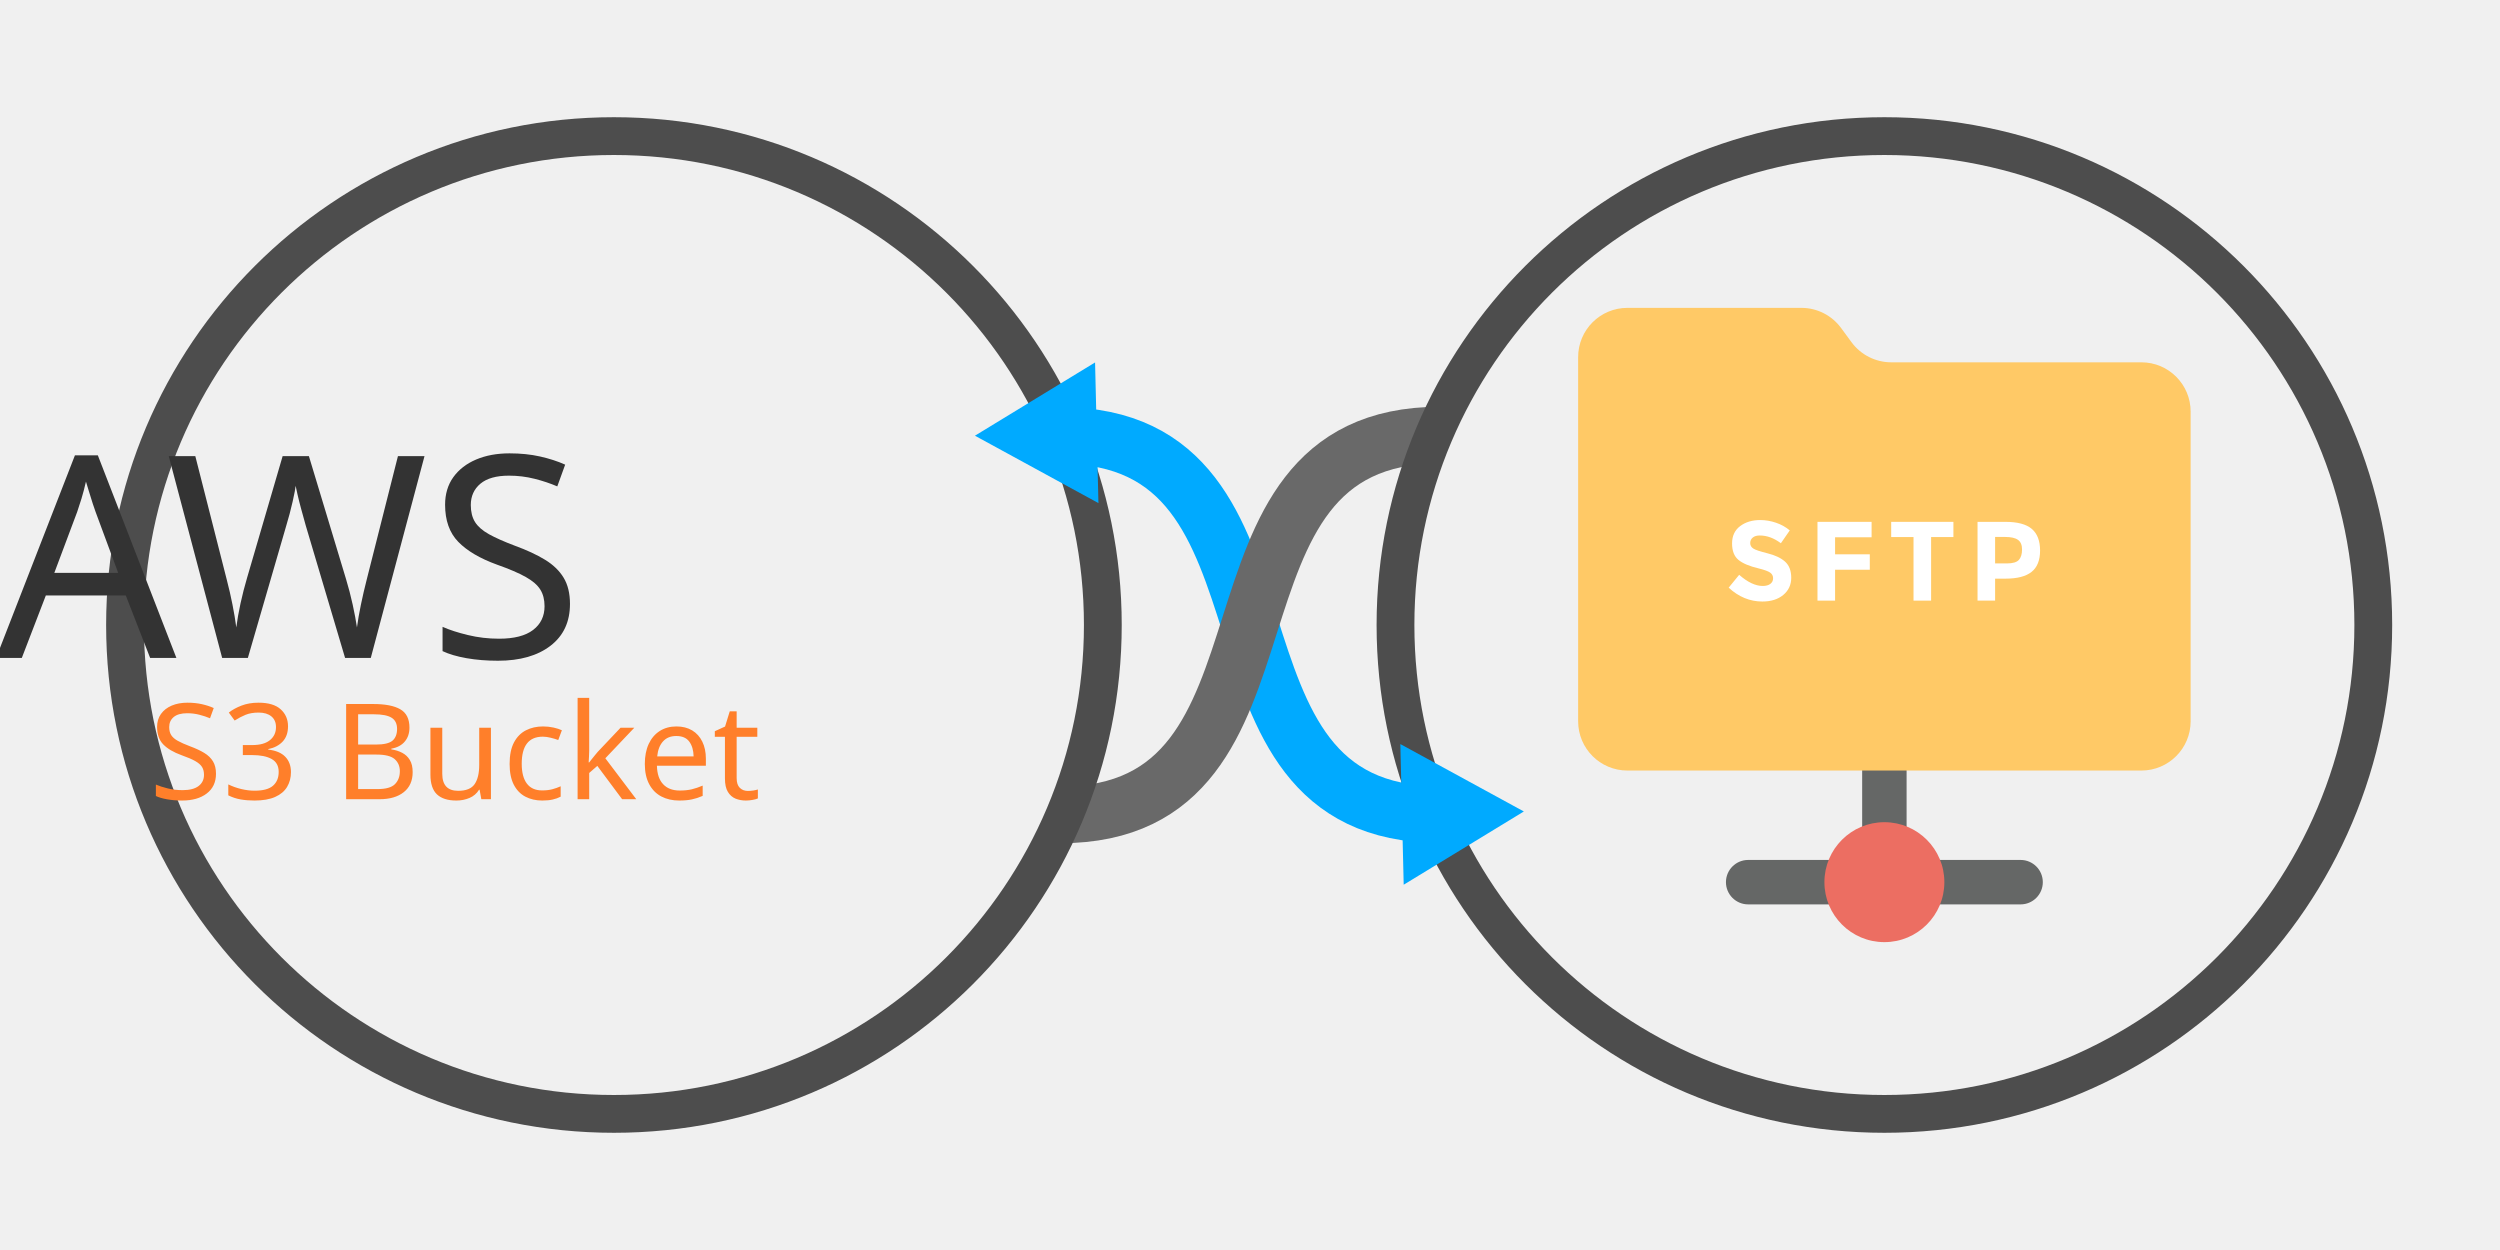
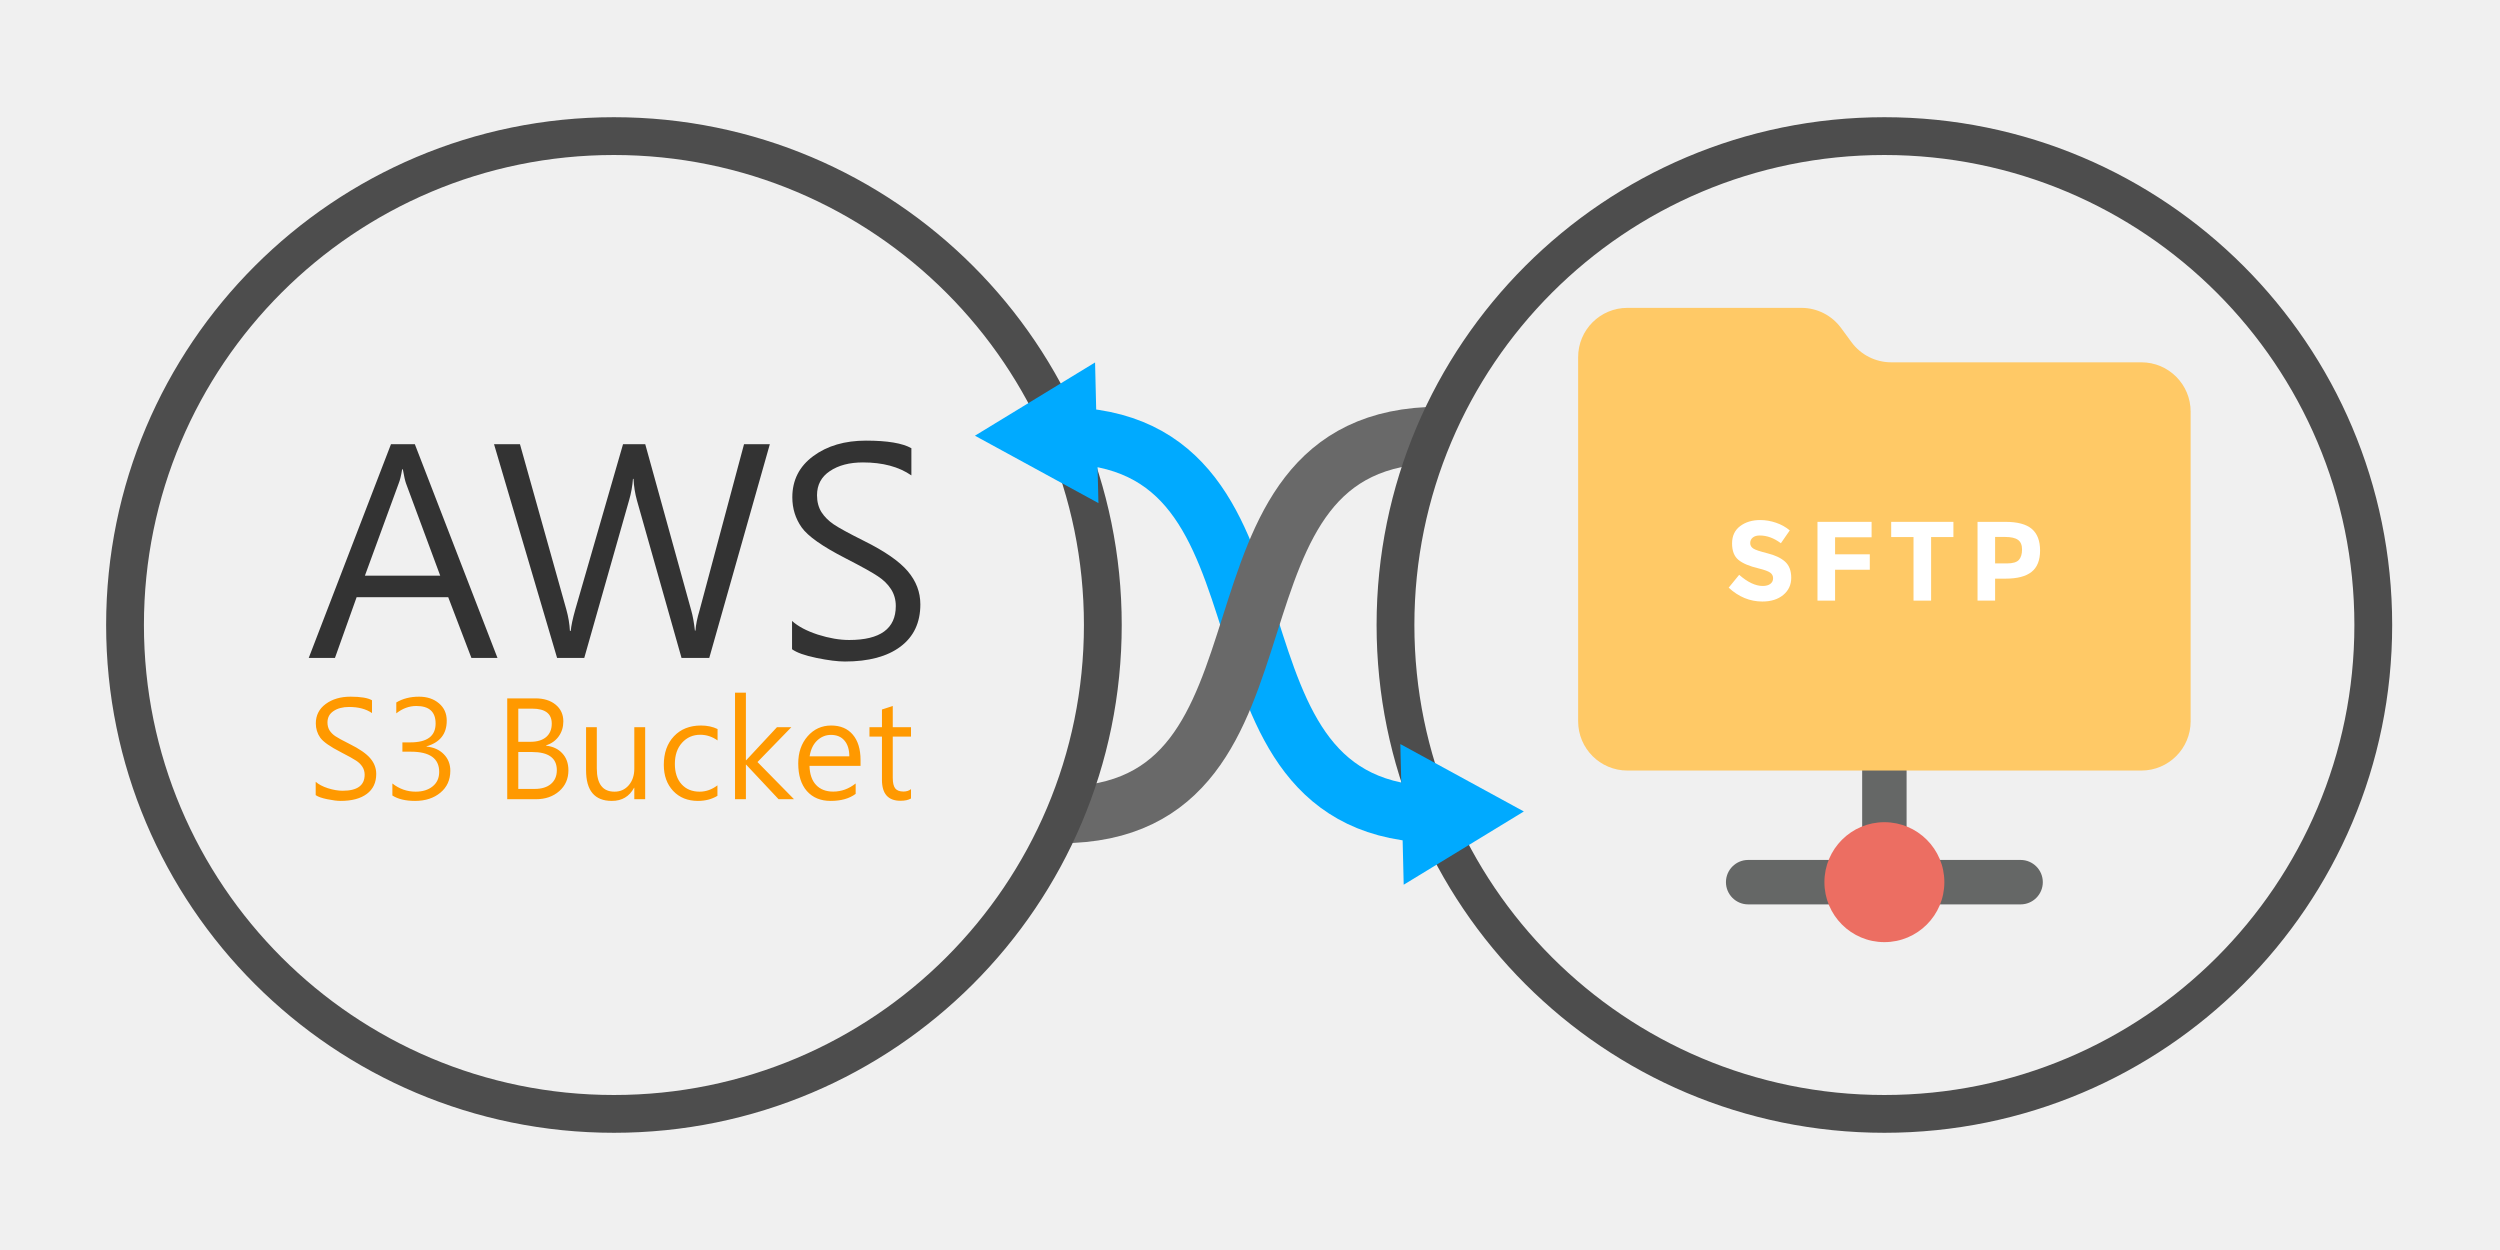
<svg xmlns="http://www.w3.org/2000/svg" version="1.1" id="svg1" width="1000" height="500" viewBox="0 0 1000 500">
  <defs id="defs1" />
  <g id="g1">
    <path id="path3" d="m 318.137,130.637 c 77.636,0 36.09,113.726 113.726,113.726" style="fill:none;stroke:#00aaff;stroke-width:17.008;stroke-linecap:butt;stroke-linejoin:miter;stroke-miterlimit:4;stroke-dasharray:none;stroke-opacity:1" transform="scale(1.333333)" />
    <path id="path4" d="m 318.031,244.469 c 77.637,0 36.09,-113.938 113.938,-113.938" style="fill:none;stroke:#696969;stroke-width:17.008;stroke-linecap:butt;stroke-linejoin:miter;stroke-miterlimit:4;stroke-dasharray:none;stroke-opacity:1" transform="scale(1.333333)" />
    <path id="path5" d="m 330.848,187.5 c 0,81.004 -65.668,146.668 -146.672,146.668 -81,0 -146.668,-65.664 -146.668,-146.668 0,-81.004 65.668,-146.668 146.668,-146.668 81.004,0 146.672,65.664 146.672,146.668 z" style="fill:none;stroke:#4d4d4d;stroke-width:11.339;stroke-linecap:butt;stroke-linejoin:miter;stroke-miterlimit:4;stroke-dasharray:none;stroke-opacity:1" transform="scale(1.333333)" />
    <path id="path6" d="m 711.984,187.5 c 0,81.004 -65.664,146.668 -146.668,146.668 -81.004,0 -146.671,-65.664 -146.671,-146.668 0,-81.004 65.667,-146.668 146.671,-146.668 81.004,0 146.668,65.664 146.668,146.668 z" style="fill:none;stroke:#4d4d4d;stroke-width:11.339;stroke-linecap:butt;stroke-linejoin:miter;stroke-miterlimit:4;stroke-dasharray:none;stroke-opacity:1" transform="scale(1.333333)" />
    <path id="path7" d="m 606.18,271.316 h -81.727 c -3.683,0 -6.668,-2.984 -6.668,-6.668 0,-3.679 2.985,-6.664 6.668,-6.664 h 81.727 c 3.679,0 6.664,2.985 6.664,6.664 0,3.684 -2.985,6.668 -6.664,6.668 z" style="fill:#656766;fill-opacity:1;fill-rule:nonzero;stroke:none" transform="scale(1.333333)" />
    <path id="path8" d="m 571.98,263.934 v -40.149 c 0,-3.68 -2.984,-6.664 -6.664,-6.664 -3.683,0 -6.668,2.984 -6.668,6.664 v 40.149 z" style="fill:#656766;fill-opacity:1;fill-rule:nonzero;stroke:none" transform="scale(1.333333)" />
    <path id="path9" d="m 657.191,216.383 v -92.906 c 0,-8.165 -6.621,-14.782 -14.781,-14.782 h -75.039 c -4.703,0 -9.129,-2.242 -11.914,-6.031 l -3.141,-4.277 c -2.785,-3.789 -7.207,-6.028 -11.91,-6.028 h -52.183 c -8.164,0 -14.782,6.618 -14.782,14.782 v 109.242 c 0,8.164 6.618,14.781 14.782,14.781 H 642.41 c 8.16,0 14.781,-6.617 14.781,-14.781 z" style="fill:#ffc966;fill-opacity:1;fill-rule:nonzero;stroke:none" transform="scale(1.333333)" />
    <path id="path10" d="m 525.824,161.27 c -0.508,0.418 -0.762,0.968 -0.762,1.656 0,0.687 0.313,1.234 0.93,1.636 0.621,0.411 2.051,0.887 4.293,1.442 2.246,0.555 3.988,1.379 5.223,2.48 1.242,1.11 1.863,2.719 1.863,4.84 0,2.117 -0.797,3.836 -2.387,5.156 -1.586,1.317 -3.675,1.977 -6.269,1.977 -3.742,0 -7.113,-1.387 -10.11,-4.156 l 3.145,-3.856 c 2.547,2.231 4.902,3.344 7.066,3.344 0.969,0 1.727,-0.207 2.282,-0.621 0.554,-0.422 0.832,-0.984 0.832,-1.695 0,-0.707 -0.297,-1.27 -0.879,-1.688 -0.59,-0.418 -1.75,-0.84 -3.485,-1.269 -2.754,-0.653 -4.765,-1.504 -6.035,-2.555 -1.273,-1.047 -1.91,-2.691 -1.91,-4.934 0,-2.242 0.805,-3.972 2.414,-5.187 1.613,-1.219 3.625,-1.828 6.039,-1.828 1.578,0 3.156,0.273 4.731,0.808 1.578,0.543 2.953,1.309 4.125,2.301 l -2.668,3.856 c -2.055,-1.555 -4.172,-2.332 -6.36,-2.332 -0.879,0 -1.57,0.207 -2.078,0.625 z" style="fill:#ffffff;fill-opacity:1;fill-rule:nonzero;stroke:none" transform="scale(1.333333)" />
    <path id="path11" d="m 561.477,156.555 v 4.629 h -10.954 v 5.109 h 10.415 v 4.629 h -10.415 v 9.266 h -5.277 v -23.633 z" style="fill:#ffffff;fill-opacity:1;fill-rule:nonzero;stroke:none" transform="scale(1.333333)" />
    <path id="path12" d="m 579.332,161.117 v 19.071 h -5.277 v -19.071 h -6.696 v -4.562 h 18.664 v 4.562 z" style="fill:#ffffff;fill-opacity:1;fill-rule:nonzero;stroke:none" transform="scale(1.333333)" />
    <path id="path13" d="m 609.535,158.664 c 1.656,1.41 2.488,3.574 2.488,6.496 0,2.918 -0.851,5.055 -2.554,6.406 -1.699,1.352 -4.297,2.028 -7.789,2.028 h -3.149 v 6.594 h -5.269 v -23.633 h 8.347 c 3.629,0 6.27,0.703 7.926,2.109 z m -3.867,9.297 c 0.629,-0.707 0.945,-1.742 0.945,-3.109 0,-1.36 -0.41,-2.332 -1.234,-2.907 -0.82,-0.574 -2.102,-0.859 -3.84,-0.859 h -3.008 v 7.941 h 3.551 c 1.758,0 2.953,-0.355 3.586,-1.066 z" style="fill:#ffffff;fill-opacity:1;fill-rule:nonzero;stroke:none" transform="scale(1.333333)" />
    <path id="path14" d="m 583.309,264.648 c 0,9.938 -8.059,17.993 -17.993,17.993 -9.937,0 -17.992,-8.055 -17.992,-17.993 0,-9.937 8.055,-17.992 17.992,-17.992 9.934,0 17.993,8.055 17.993,17.992 z" style="fill:#ec6e62;fill-opacity:1;fill-rule:nonzero;stroke:none" transform="scale(1.333333)" />
    <path id="path15" d="m 457.152,243.441 -36.043,21.977 -1.007,-42.199 z" style="fill:#00aaff;fill-opacity:1;fill-rule:evenodd;stroke:none" transform="scale(1.333333)" />
    <path id="path16" d="m 292.48,130.711 36.04,-21.977 1.011,42.2 z" style="fill:#00aaff;fill-opacity:1;fill-rule:evenodd;stroke:none" transform="scale(1.333333)" />
    <g id="g17" transform="translate(4.493883,22.63757)">
-       <text xml:space="preserve" style="font-style:normal;font-variant:normal;font-weight:normal;font-stretch:normal;font-size:113.023px;font-family:'Segoe MDL2 Assets';-inkscape-font-specification:'Segoe MDL2 Assets';text-align:center;text-anchor:middle;fill:#333333;fill-rule:evenodd;stroke:#4d4d4d;stroke-width:0" x="243.615" y="240.532" id="text16">
-         <tspan id="tspan16" x="243.615" y="240.532" style="font-style:normal;font-variant:normal;font-weight:normal;font-stretch:normal;font-family:'Microsoft JhengHei UI';-inkscape-font-specification:'Microsoft JhengHei UI';fill:#333333;stroke-width:0">AWS</tspan>
-         <tspan x="243.615" y="394.228" id="tspan17" style="fill:#333333;stroke-width:0" />
-       </text>
-       <text xml:space="preserve" style="font-style:normal;font-variant:normal;font-weight:normal;font-stretch:normal;font-size:53.333px;font-family:'Segoe MDL2 Assets';-inkscape-font-specification:'Segoe MDL2 Assets';text-align:center;text-anchor:middle;fill:#333333;fill-rule:evenodd;stroke:#4d4d4d;stroke-width:0" x="239.879" y="297.049" id="text16-5">
-         <tspan id="tspan16-6" x="239.879" y="297.049" style="font-style:normal;font-variant:normal;font-weight:normal;font-stretch:normal;font-size:53.333px;font-family:'Microsoft JhengHei UI';-inkscape-font-specification:'Microsoft JhengHei UI';fill:#ff7f2a;stroke-width:0">S3 Bucket</tspan>
-         <tspan x="239.879" y="369.575" id="tspan17-8" style="font-size:53.333px;fill:#333333;stroke-width:0" />
-       </text>
+       <path id="text16" style="font-style:normal;font-variant:normal;font-weight:normal;font-stretch:normal;font-size:113.023px;font-family:'Segoe MDL2 Assets';-inkscape-font-specification:'Segoe MDL2 Assets';text-align:center;text-anchor:middle;fill:#333333;fill-rule:evenodd;stroke:#4d4d4d;stroke-width:0" d="M 341.903 153.612 C 333.441 153.612 326.415 155.673 320.823 159.794 C 315.23 163.915 312.434 169.414 312.434 176.294 C 312.434 180.746 313.666 184.739 316.131 188.271 C 318.596 191.803 324.465 195.941 333.737 200.687 C 340.175 203.998 344.478 206.391 346.649 207.862 C 348.856 209.297 350.605 211.007 351.893 212.993 C 353.181 214.98 353.824 217.244 353.824 219.782 C 353.824 228.833 347.606 233.359 335.17 233.359 C 331.344 233.359 327.168 232.641 322.643 231.206 C 318.154 229.735 314.714 227.912 312.323 225.741 L 312.323 237.056 C 314.199 238.417 317.456 239.576 322.092 240.532 C 326.765 241.489 330.553 241.968 333.459 241.968 C 342.988 241.968 350.402 239.98 355.699 236.007 C 360.997 232.034 363.647 226.405 363.647 219.12 C 363.647 214.227 361.973 209.811 358.625 205.874 C 355.277 201.901 349.408 197.836 341.02 193.679 C 335.06 190.699 331.051 188.509 328.99 187.11 C 326.93 185.712 325.293 184.077 324.078 182.2 C 322.901 180.287 322.313 178.041 322.313 175.466 C 322.313 171.309 324.022 168.091 327.444 165.81 C 330.865 163.492 335.281 162.333 340.69 162.333 C 348.6 162.333 355.057 164.062 360.061 167.521 L 360.061 156.648 C 356.492 154.624 350.438 153.612 341.903 153.612 z M 151.895 155.048 L 119.002 240.532 L 129.489 240.532 L 138.153 216.249 L 174.797 216.249 L 184.069 240.532 L 194.498 240.532 L 161.442 155.048 L 151.895 155.048 z M 193.119 155.048 L 218.34 240.532 L 229.211 240.532 L 247.147 177.454 C 247.956 174.695 248.471 171.843 248.692 168.9 L 248.912 168.9 C 249.06 171.916 249.521 174.804 250.293 177.564 L 268.117 240.532 L 279.211 240.532 L 303.438 155.048 L 293.117 155.048 L 275.348 221.439 C 274.391 224.603 273.839 227.324 273.692 229.605 L 273.471 229.605 C 273.103 226.367 272.626 223.72 272.037 221.659 L 253.604 155.048 L 244.719 155.048 L 225.625 221.161 C 224.595 224.804 223.987 227.656 223.803 229.716 L 223.473 229.716 C 223.326 226.92 222.847 224.068 222.037 221.161 L 203.494 155.048 L 193.119 155.048 z M 156.365 165.091 L 156.641 165.091 C 157.119 167.814 157.542 169.69 157.91 170.72 L 171.596 207.642 L 141.465 207.642 L 154.985 170.72 C 155.5 169.469 155.961 167.593 156.365 165.091 z " />
+       <path id="text16-5" style="font-style:normal;font-variant:normal;font-weight:normal;font-stretch:normal;font-size:53.333px;font-family:'Segoe MDL2 Assets';-inkscape-font-specification:'Segoe MDL2 Assets';text-align:center;text-anchor:middle;fill:#ff9900;fill-rule:evenodd;stroke:#4d4d4d;stroke-width:0" d="M 289.514 254.419 L 289.514 297.048 L 293.864 297.048 L 293.864 283.247 L 293.992 283.247 L 306.936 297.048 L 313.108 297.048 L 298.498 282.179 L 312.039 268.247 L 306.285 268.247 L 293.992 281.45 L 293.864 281.45 L 293.864 254.419 L 289.514 254.419 z M 135.739 256.032 C 131.745 256.032 128.43 257.006 125.791 258.95 C 123.152 260.895 121.832 263.489 121.832 266.735 C 121.832 268.836 122.413 270.721 123.576 272.388 C 124.74 274.054 127.51 276.008 131.885 278.247 C 134.923 279.81 136.954 280.938 137.979 281.632 C 139.02 282.309 139.844 283.116 140.451 284.054 C 141.059 284.991 141.364 286.059 141.364 287.257 C 141.364 291.528 138.429 293.663 132.561 293.663 C 130.755 293.663 128.786 293.325 126.651 292.648 C 124.533 291.953 122.908 291.094 121.78 290.069 L 121.78 295.407 C 122.665 296.05 124.201 296.597 126.389 297.048 C 128.594 297.499 130.383 297.726 131.754 297.726 C 136.251 297.726 139.748 296.788 142.248 294.913 C 144.748 293.038 145.998 290.382 145.998 286.944 C 145.998 284.635 145.209 282.552 143.629 280.694 C 142.049 278.819 139.281 276.9 135.323 274.939 C 132.51 273.532 130.617 272.501 129.645 271.841 C 128.673 271.181 127.899 270.408 127.326 269.523 C 126.771 268.62 126.494 267.56 126.494 266.345 C 126.494 264.383 127.302 262.865 128.916 261.788 C 130.531 260.694 132.614 260.148 135.166 260.148 C 138.899 260.148 141.946 260.963 144.307 262.595 L 144.307 257.466 C 142.623 256.511 139.766 256.032 135.739 256.032 z M 163.135 256.032 C 159.628 256.032 156.589 256.806 154.02 258.351 L 154.02 262.7 C 156.52 260.739 159.194 259.757 162.041 259.757 C 167.18 259.757 169.748 262.093 169.748 266.763 C 169.748 271.798 166.381 274.314 159.645 274.314 L 156.467 274.314 L 156.467 278.038 L 159.801 278.038 C 167.388 278.038 171.182 280.729 171.182 286.11 C 171.182 288.576 170.305 290.513 168.551 291.919 C 166.815 293.325 164.557 294.028 161.78 294.028 C 158.325 294.028 155.218 292.935 152.457 290.747 L 152.457 295.564 C 154.714 297.005 157.735 297.726 161.52 297.726 C 165.634 297.726 169.012 296.632 171.651 294.444 C 174.307 292.257 175.635 289.322 175.635 285.642 C 175.635 283.003 174.758 280.799 173.004 279.028 C 171.268 277.258 168.968 276.25 166.104 276.007 L 166.104 275.903 C 171.503 274.341 174.201 270.92 174.201 265.642 C 174.201 262.742 173.152 260.417 171.051 258.663 C 168.968 256.91 166.329 256.032 163.135 256.032 z M 198.395 256.71 L 198.395 297.048 L 209.879 297.048 C 213.629 297.048 216.728 295.98 219.176 293.845 C 221.641 291.692 222.873 288.906 222.873 285.485 C 222.873 282.69 222.05 280.417 220.401 278.663 C 218.769 276.91 216.607 275.902 213.916 275.642 L 213.916 275.538 C 216.121 274.792 217.822 273.568 219.02 271.866 C 220.235 270.165 220.842 268.186 220.842 265.929 C 220.842 263.151 219.818 260.92 217.77 259.235 C 215.721 257.551 213.021 256.71 209.67 256.71 L 198.395 256.71 z M 352.614 259.757 L 348.289 261.163 L 348.289 268.247 L 343.289 268.247 L 343.289 271.997 L 348.289 271.997 L 348.289 289.314 C 348.289 294.887 350.763 297.673 355.711 297.673 C 357.447 297.673 358.846 297.37 359.905 296.763 L 359.905 293.013 C 359.106 293.655 358.108 293.976 356.91 293.976 C 355.365 293.976 354.262 293.559 353.602 292.726 C 352.942 291.892 352.614 290.494 352.614 288.532 L 352.614 271.997 L 359.905 271.997 L 359.905 268.247 L 352.614 268.247 L 352.614 259.757 z M 202.823 260.825 L 208.395 260.825 C 213.603 260.825 216.207 262.821 216.207 266.814 C 216.207 269.105 215.46 270.894 213.967 272.179 C 212.474 273.446 210.391 274.079 207.717 274.079 L 202.823 274.079 L 202.823 260.825 z M 275.895 267.569 C 271.398 267.569 267.796 269.002 265.088 271.866 C 262.38 274.731 261.026 278.551 261.026 283.325 C 261.026 287.596 262.276 291.068 264.776 293.741 C 267.293 296.398 270.59 297.726 274.67 297.726 C 277.639 297.726 280.243 297.049 282.483 295.694 L 282.483 291.501 C 280.278 293.185 277.9 294.028 275.348 294.028 C 272.327 294.028 269.923 293.039 268.135 291.06 C 266.347 289.081 265.451 286.372 265.451 282.935 C 265.451 279.41 266.407 276.588 268.317 274.47 C 270.244 272.334 272.682 271.267 275.633 271.267 C 278.081 271.267 280.383 272.022 282.535 273.532 L 282.535 268.976 C 280.591 268.038 278.377 267.569 275.895 267.569 z M 327.977 267.569 C 324.209 267.569 321.068 269.002 318.551 271.866 C 316.051 274.731 314.801 278.351 314.801 282.726 C 314.801 287.483 315.955 291.173 318.264 293.794 C 320.59 296.416 323.759 297.726 327.77 297.726 C 331.919 297.726 335.252 296.788 337.77 294.913 L 337.77 290.747 C 335.027 292.917 332.032 294.001 328.785 294.001 C 325.886 294.001 323.602 293.116 321.936 291.345 C 320.269 289.574 319.392 287.032 319.305 283.716 L 339.723 283.716 L 339.723 281.372 C 339.723 277.032 338.689 273.647 336.623 271.216 C 334.557 268.785 331.675 267.569 327.977 267.569 z M 229.932 268.247 L 229.932 285.46 C 229.932 293.637 233.369 297.726 240.244 297.726 C 244.272 297.726 247.231 295.981 249.123 292.491 L 249.229 292.491 L 249.229 297.048 L 253.576 297.048 L 253.576 268.247 L 249.229 268.247 L 249.229 284.835 C 249.229 287.526 248.49 289.732 247.014 291.45 C 245.538 293.169 243.637 294.028 241.311 294.028 C 236.589 294.028 234.229 290.929 234.229 284.732 L 234.229 268.247 L 229.932 268.247 z M 327.899 271.319 C 330.208 271.319 332.005 272.075 333.289 273.585 C 334.574 275.078 335.225 277.179 335.242 279.888 L 319.358 279.888 C 319.774 277.197 320.772 275.096 322.352 273.585 C 323.949 272.075 325.798 271.319 327.899 271.319 z M 202.823 278.169 L 208.291 278.169 C 214.923 278.169 218.239 280.591 218.239 285.435 C 218.239 287.778 217.449 289.617 215.869 290.954 C 214.307 292.274 212.135 292.935 209.358 292.935 L 202.823 292.935 L 202.823 278.169 z " />
    </g>
  </g>
</svg>
